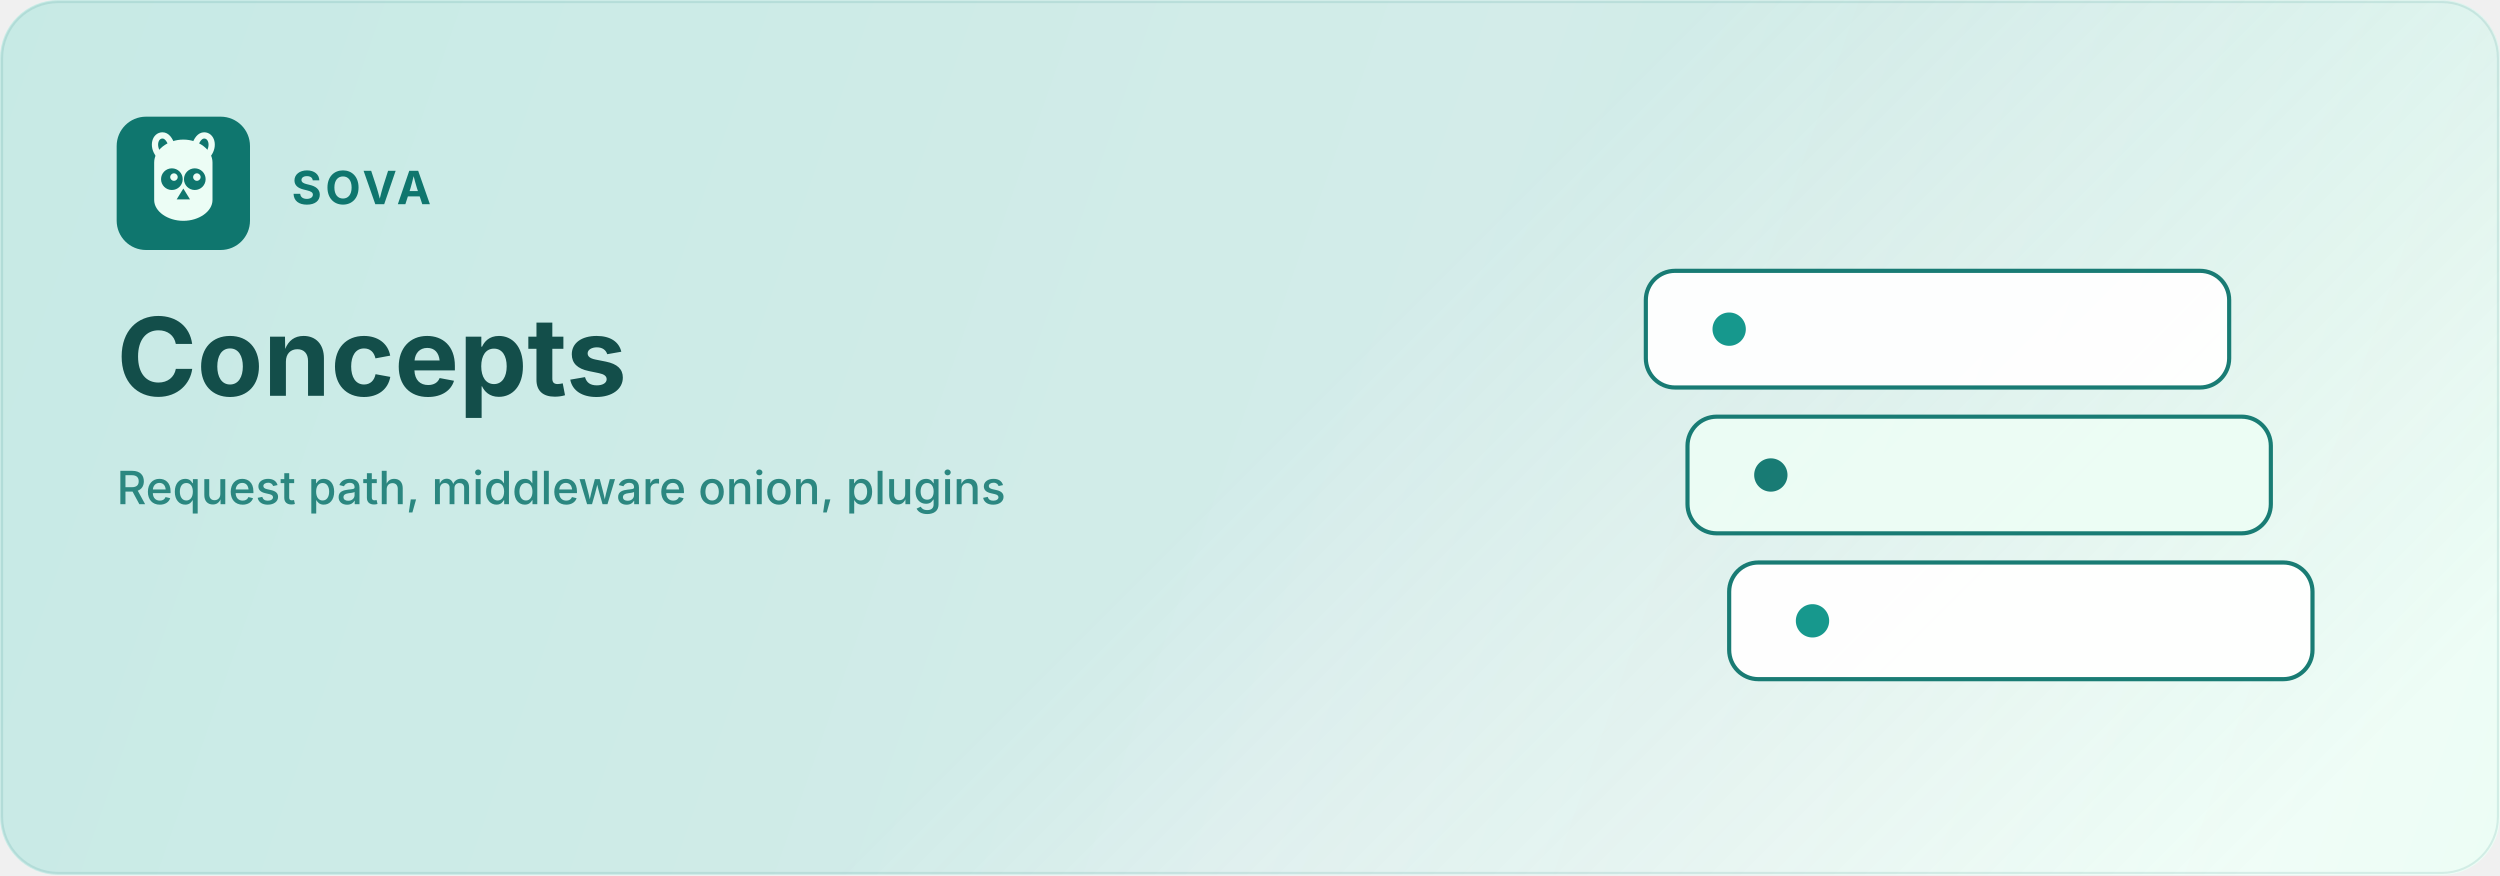
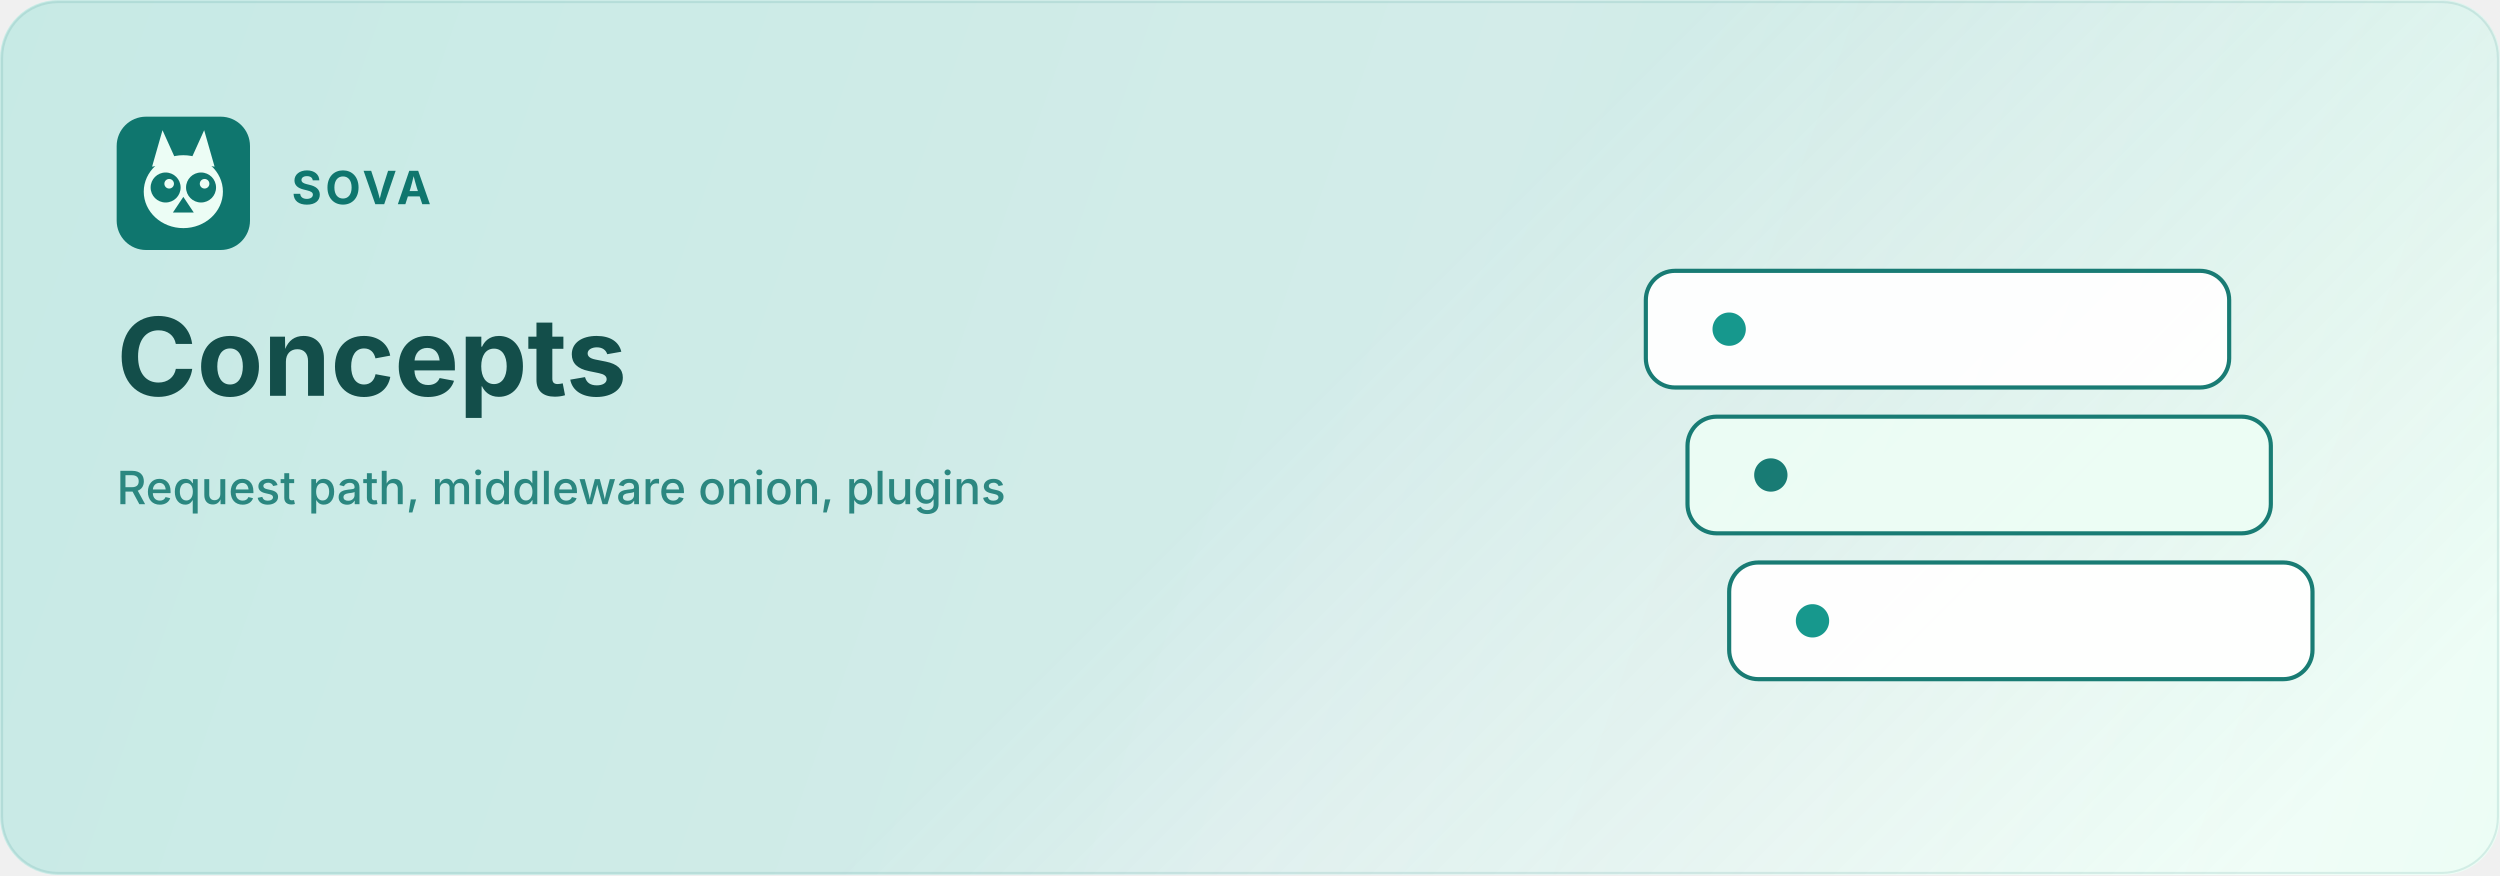
<svg xmlns="http://www.w3.org/2000/svg" width="1200" height="420" viewBox="0 0 1200 420" fill="none">
  <defs>
    <linearGradient id="bg" x1="0" y1="0" x2="1200" y2="420" gradientUnits="userSpaceOnUse">
      <stop stop-color="#f0fdfa" />
      <stop offset="0.55" stop-color="#ffffff" />
      <stop offset="1" stop-color="#ecfdf5" />
    </linearGradient>
    <linearGradient id="glow" x1="780" y1="40" x2="1120" y2="380" gradientUnits="userSpaceOnUse">
      <stop stop-color="#0d9488" stop-opacity="0.18" />
      <stop offset="1" stop-color="#0f766e" stop-opacity="0" />
    </linearGradient>
  </defs>
  <rect width="1200" height="420" rx="28" fill="url(#bg)" />
  <rect width="1200" height="420" rx="28" fill="url(#glow)" />
  <rect x="1" y="1" width="1198" height="418" rx="27" stroke="#0f766e" stroke-opacity="0.12" />
  <g transform="translate(56,56)">
    <rect width="64" height="64" rx="14.08" fill="#0f766e" />
-     <path d="M18 22c0-6 6.5-11 14-11s14 5 14 11v18c0 5.5-6.5 10-14 10s-14-4.5-14-10V22z" fill="#ecfdf5" />
-     <path d="M20 18c-3-4-1.5-9 2-9 2 0 3.5 2 4.5 5M44 18c3-4 1.5-9-2-9-2 0-3.5 2-4.5 5" stroke="#ecfdf5" stroke-width="3" stroke-linecap="round" fill="none" />
-     <circle cx="26.5" cy="30" r="5.2" fill="#0f766e" />
-     <circle cx="37.5" cy="30" r="5.2" fill="#0f766e" />
-     <circle cx="27.5" cy="29" r="1.8" fill="#ecfdf5" />
-     <circle cx="38.5" cy="29" r="1.8" fill="#ecfdf5" />
-     <path d="M32 34.5l3.2 5.2h-6.4L32 34.5z" fill="#0f766e" />
+     <path d="M17 24L22 6.5L29 22Z" fill="#ecfdf5" />
+     <path d="M47 24L42 6.5L35 22Z" fill="#ecfdf5" />
+     <ellipse cx="32" cy="36" rx="19" ry="17.5" fill="#ecfdf5" />
+     <circle cx="23.5" cy="34" r="7.2" fill="#0f766e" />
+     <circle cx="40.5" cy="34" r="7.2" fill="#0f766e" />
+     <circle cx="25.2" cy="32.2" r="2.3" fill="#ecfdf5" />
+     <circle cx="42.2" cy="32.2" r="2.3" fill="#ecfdf5" />
+     <path d="M32 38.5L37 46H27L32 38.5Z" fill="#0f766e" />
  </g>
  <text x="140" y="98" fill="#0f766e" font-family="ui-sans-serif, system-ui, -apple-system, Segoe UI, sans-serif" font-size="22" font-weight="700" letter-spacing="0.08em">SOVA</text>
  <text x="56" y="190" fill="#134e4a" font-family="ui-sans-serif, system-ui, -apple-system, Segoe UI, sans-serif" font-size="52" font-weight="750">Concepts</text>
  <text x="56" y="242" fill="#0f766e" font-family="ui-sans-serif, system-ui, -apple-system, Segoe UI, sans-serif" font-size="22" font-weight="500" opacity="0.85">Request path, middleware onion, plugins</text>
  <g transform="translate(720,70)" opacity="0.95">
    <rect x="70" y="60" width="280" height="56" rx="14" fill="white" stroke="#0f766e" stroke-width="2" />
    <rect x="90" y="130" width="280" height="56" rx="14" fill="#ecfdf5" stroke="#0f766e" stroke-width="2" />
    <rect x="110" y="200" width="280" height="56" rx="14" fill="white" stroke="#0f766e" stroke-width="2" />
    <circle cx="110" cy="88" r="8" fill="#0d9488" />
    <circle cx="130" cy="158" r="8" fill="#0f766e" />
    <circle cx="150" cy="228" r="8" fill="#0d9488" />
  </g>
</svg>
